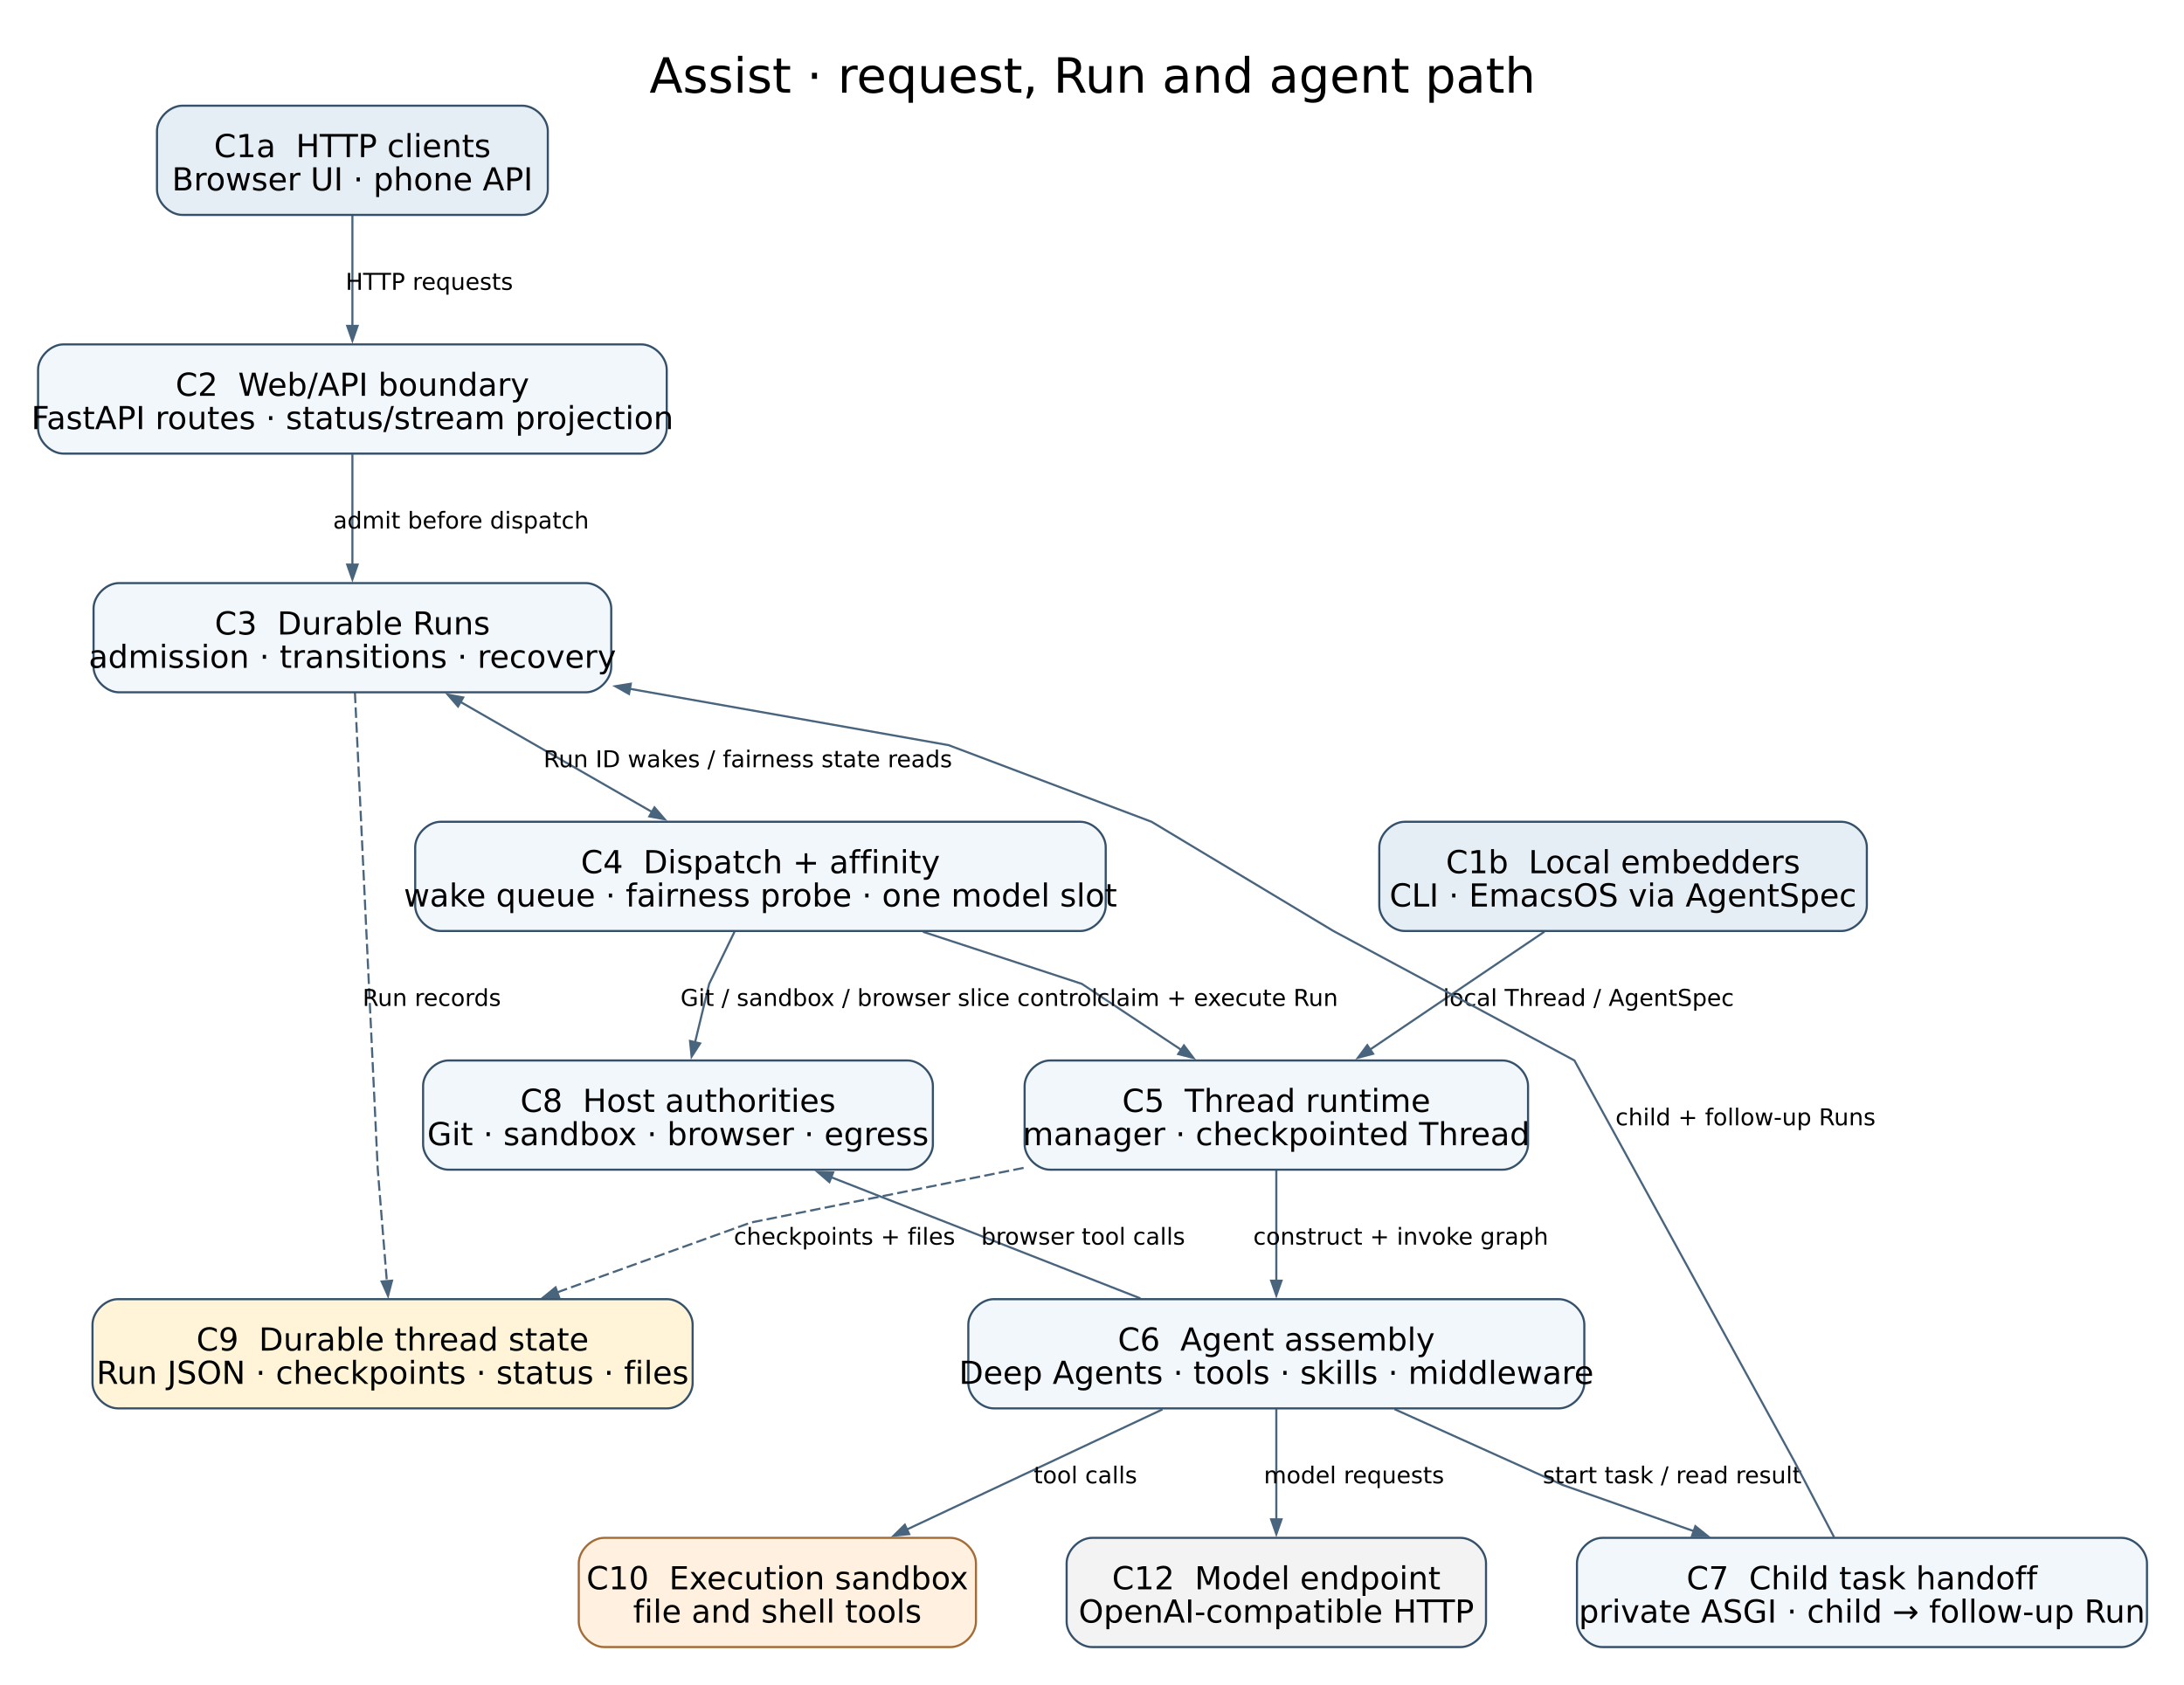
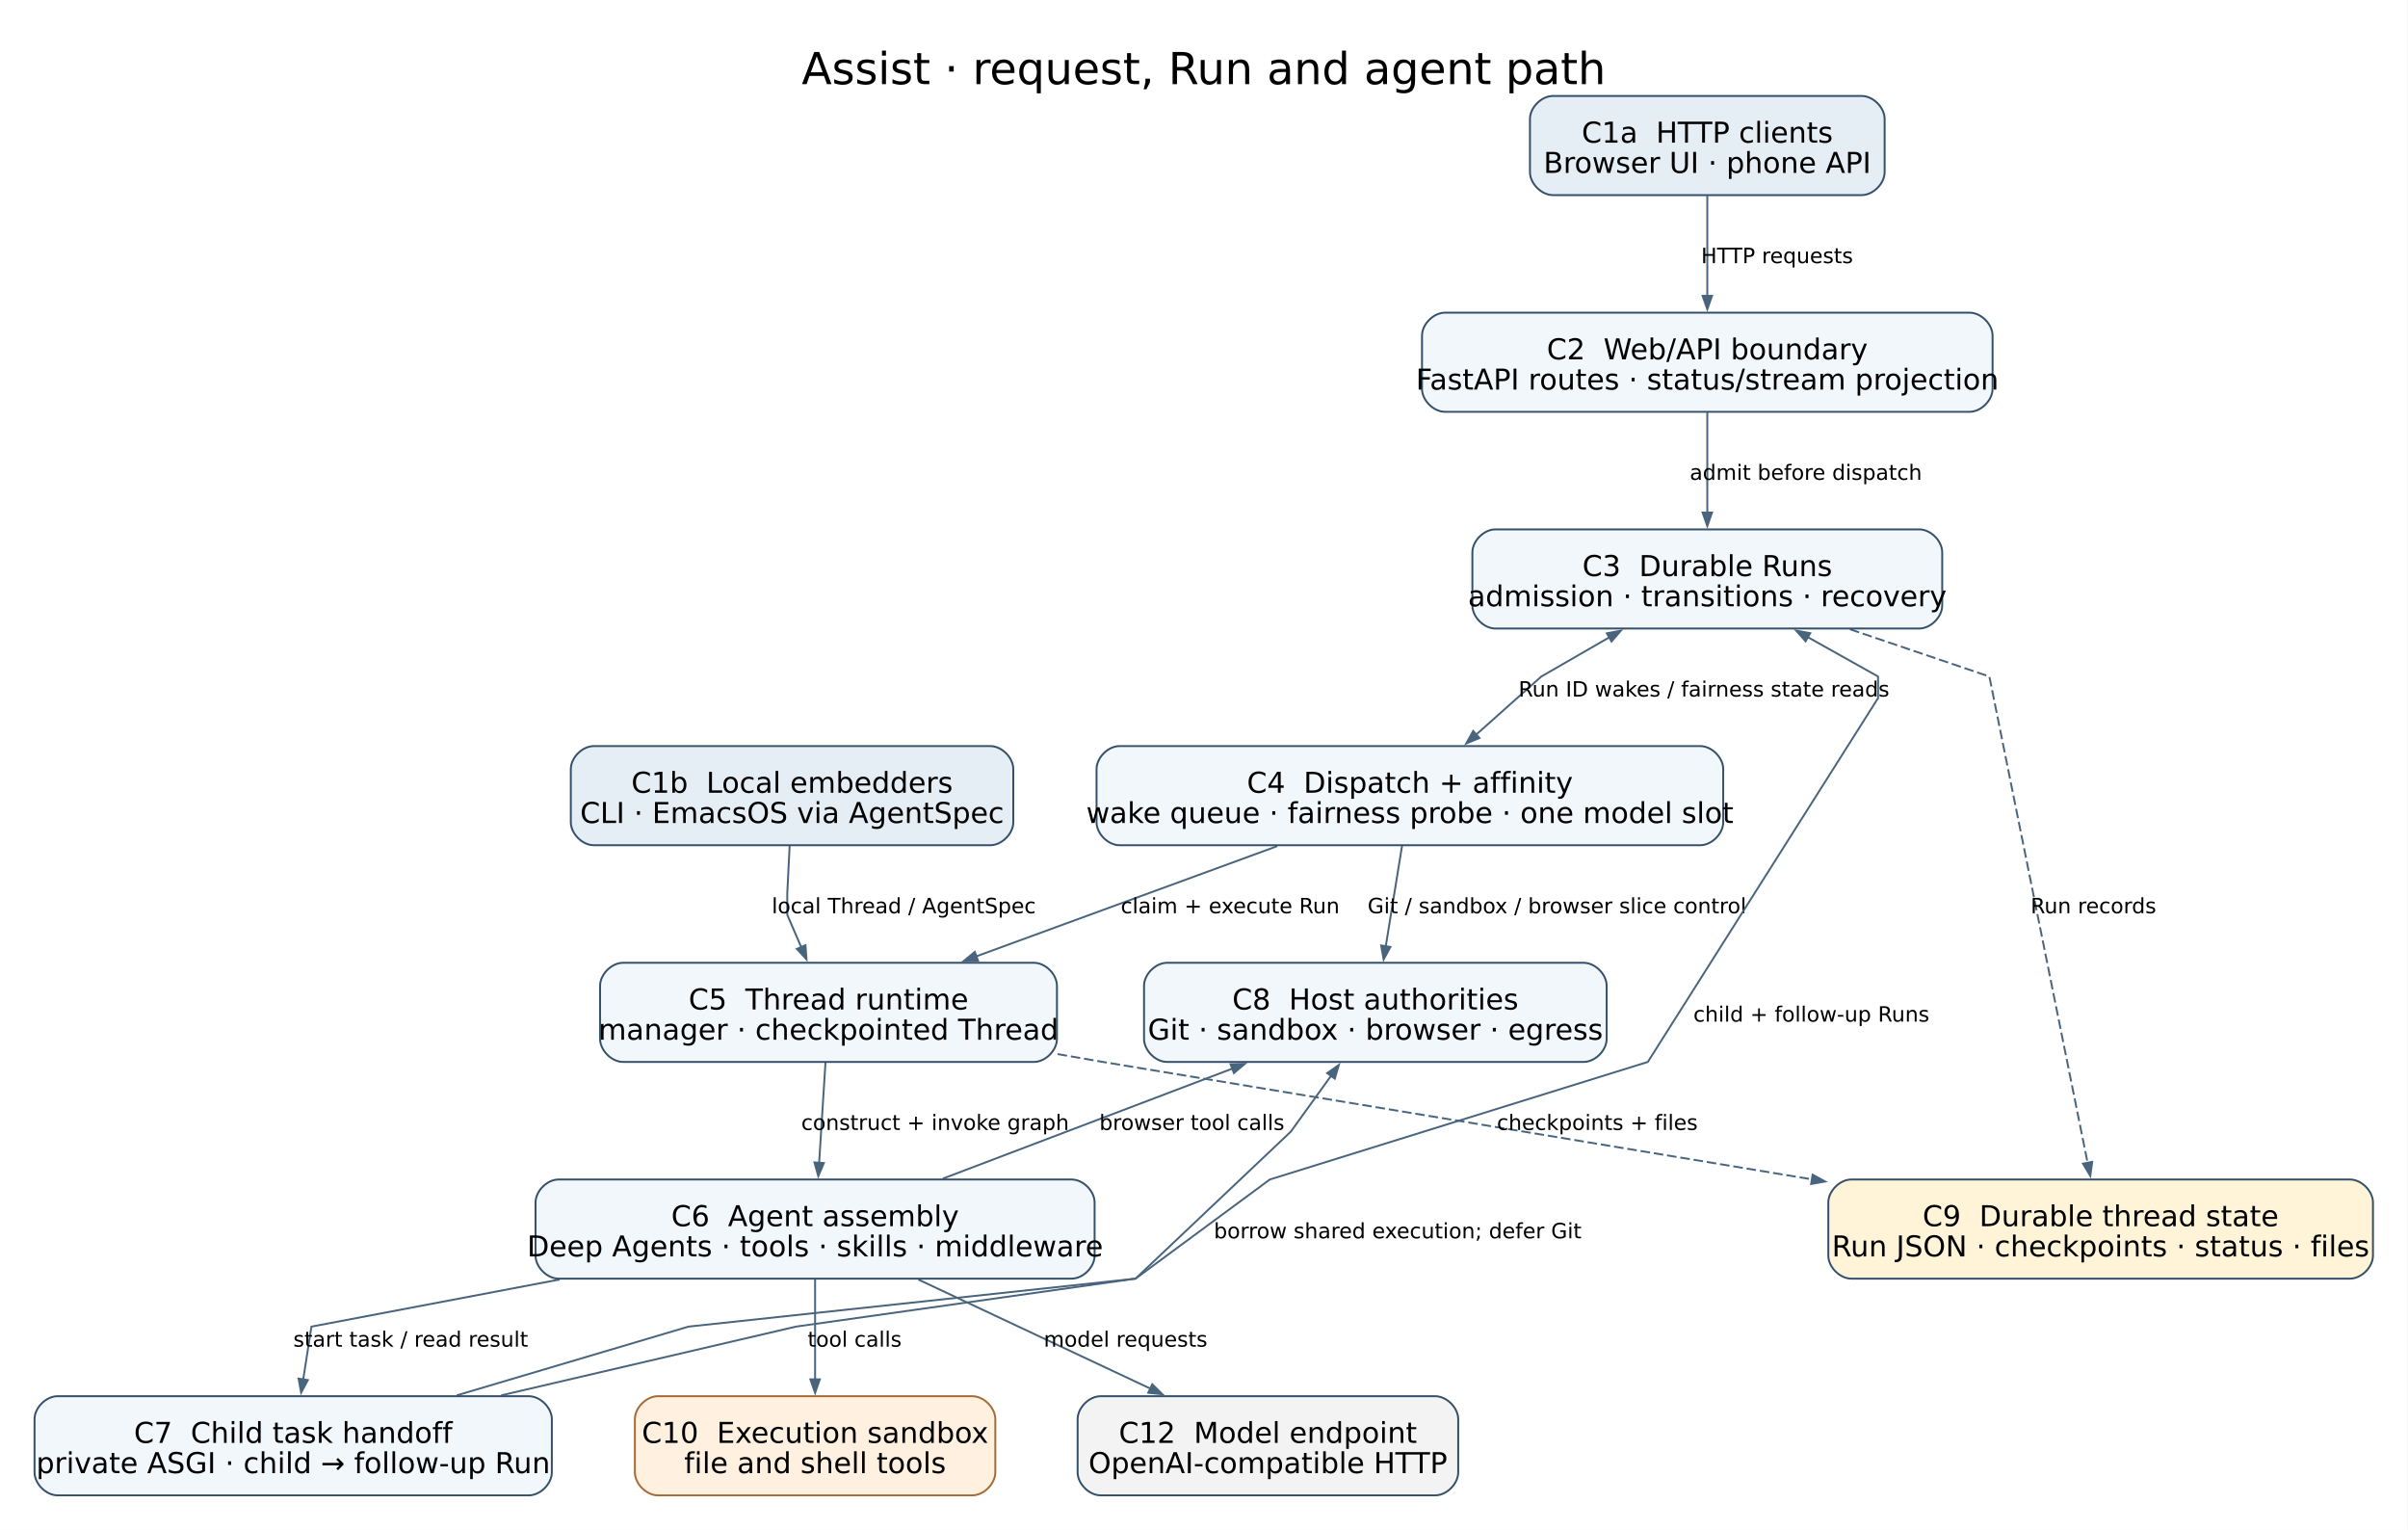
- <svg xmlns="http://www.w3.org/2000/svg" width="1033pt" height="797pt" viewBox="0.00 0.00 1033.00 797.00">
+ <svg xmlns="http://www.w3.org/2000/svg" width="1255pt" height="797pt" viewBox="0.00 0.00 1255.00 797.00">
  <g id="graph0" class="graph" transform="scale(1 1) rotate(0) translate(18 779.12)">
-     <polygon fill="white" stroke="none" points="-18,18 -18,-779.12 1015.49,-779.12 1015.49,18 -18,18" />
-     <text xml:space="preserve" text-anchor="middle" x="498.74" y="-735.27" font-family="DejaVu Sans" font-size="23.00">Assist · request, Run and agent path</text>
+     <polygon fill="white" stroke="none" points="-18,18 -18,-779.12 1236.74,-779.12 1236.74,18 -18,18" />
+     <text xml:space="preserve" text-anchor="middle" x="609.37" y="-735.27" font-family="DejaVu Sans" font-size="23.00">Assist · request, Run and agent path</text>
    <g id="edge1" class="edge">
-       <path fill="none" stroke="#49647d" d="M148.68,-677.12C148.68,-661.67 148.68,-641.68 148.68,-624.89" />
-       <polygon fill="#49647d" stroke="#49647d" points="151.13,-624.96 148.68,-617.96 146.23,-624.96 151.13,-624.96" />
-       <text xml:space="preserve" text-anchor="middle" x="185.06" y="-642.01" font-family="DejaVu Sans" font-size="11.00">HTTP requests</text>
+       <path fill="none" stroke="#49647d" d="M871.81,-677.12C871.81,-661.67 871.81,-641.68 871.81,-624.89" />
+       <polygon fill="#49647d" stroke="#49647d" points="874.26,-624.96 871.81,-617.96 869.36,-624.96 874.26,-624.96" />
+       <text xml:space="preserve" text-anchor="middle" x="908.18" y="-642.01" font-family="DejaVu Sans" font-size="11.00">HTTP requests</text>
    </g>
    <g id="edge5" class="edge">
-       <path fill="none" stroke="#49647d" d="M712.47,-338.39C687.91,-321.79 655.64,-299.96 629.79,-282.48" />
-       <polygon fill="#49647d" stroke="#49647d" points="631.46,-280.65 624.28,-278.76 628.71,-284.71 631.46,-280.65" />
-       <text xml:space="preserve" text-anchor="middle" x="733.35" y="-303.28" font-family="DejaVu Sans" font-size="11.00">local Thread / AgentSpec</text>
+       <path fill="none" stroke="#49647d" d="M393.54,-338.35C392.92,-325.99 392.31,-313.73 392.31,-313.73 392.31,-313.73 392.31,-302.48 392.31,-302.48 392.31,-302.48 395.6,-294.84 399.61,-285.55" />
+       <polygon fill="#49647d" stroke="#49647d" points="401.81,-286.64 402.33,-279.25 397.31,-284.7 401.81,-286.64" />
+       <text xml:space="preserve" text-anchor="middle" x="453.06" y="-303.28" font-family="DejaVu Sans" font-size="11.00">local Thread / AgentSpec</text>
    </g>
    <g id="edge2" class="edge">
-       <path fill="none" stroke="#49647d" d="M148.68,-564.21C148.68,-548.76 148.68,-528.77 148.68,-511.98" />
-       <polygon fill="#49647d" stroke="#49647d" points="151.13,-512.05 148.68,-505.05 146.23,-512.05 151.13,-512.05" />
-       <text xml:space="preserve" text-anchor="middle" x="200.06" y="-529.1" font-family="DejaVu Sans" font-size="11.00">admit before dispatch</text>
+       <path fill="none" stroke="#49647d" d="M871.81,-564.21C871.81,-548.76 871.81,-528.77 871.81,-511.98" />
+       <polygon fill="#49647d" stroke="#49647d" points="874.26,-512.05 871.81,-505.05 869.36,-512.05 874.26,-512.05" />
+       <text xml:space="preserve" text-anchor="middle" x="923.18" y="-529.1" font-family="DejaVu Sans" font-size="11.00">admit before dispatch</text>
    </g>
    <g id="edge3" class="edge">
-       <path fill="none" stroke="#49647d" d="M199.65,-447.18C227.66,-431.08 262.31,-411.17 290.37,-395.05" />
-       <polygon fill="#49647d" stroke="#49647d" points="198.64,-444.94 193.79,-450.55 201.08,-449.19 198.64,-444.94" />
-       <polygon fill="#49647d" stroke="#49647d" points="291.56,-397.19 296.41,-391.57 289.12,-392.94 291.56,-397.19" />
-       <text xml:space="preserve" text-anchor="middle" x="335.72" y="-416.19" font-family="DejaVu Sans" font-size="11.00">Run ID wakes / fairness state reads</text>
+       <path fill="none" stroke="#49647d" d="M821.04,-447.23C802.19,-436.37 785.31,-426.64 785.31,-426.64 785.31,-426.64 768.35,-411.52 751.31,-396.33" />
+       <polygon fill="#49647d" stroke="#49647d" points="819.45,-449.14 826.74,-450.51 821.89,-444.89 819.45,-449.14" />
+       <polygon fill="#49647d" stroke="#49647d" points="753.05,-394.59 746.19,-391.76 749.79,-398.25 753.05,-394.59" />
+       <text xml:space="preserve" text-anchor="middle" x="870.06" y="-416.19" font-family="DejaVu Sans" font-size="11.00">Run ID wakes / fairness state reads</text>
+     </g>
+     <g id="edge12" class="edge">
+       <path fill="none" stroke="#49647d" stroke-dasharray="5,2" d="M946.17,-451.26C982.63,-438.9 1018.81,-426.64 1018.81,-426.64 1018.81,-426.64 1054.73,-248.92 1070.03,-173.23" />
+       <polygon fill="#49647d" stroke="#49647d" points="1072.42,-173.78 1071.41,-166.43 1067.62,-172.81 1072.42,-173.78" />
+       <text xml:space="preserve" text-anchor="middle" x="1073.05" y="-303.28" font-family="DejaVu Sans" font-size="11.00">Run records</text>
+     </g>
+     <g id="edge4" class="edge">
+       <path fill="none" stroke="#49647d" d="M647.67,-338.25C600.93,-321.15 539.16,-298.54 490.84,-280.85" />
+       <polygon fill="#49647d" stroke="#49647d" points="491.74,-278.57 484.33,-278.46 490.06,-283.17 491.74,-278.57" />
+       <text xml:space="preserve" text-anchor="middle" x="623.14" y="-303.28" font-family="DejaVu Sans" font-size="11.00">claim + execute Run</text>
+     </g>
+     <g id="edge10" class="edge">
+       <path fill="none" stroke="#49647d" d="M712.72,-338.39C710.19,-322.79 706.91,-302.58 704.17,-285.7" />
+       <polygon fill="#49647d" stroke="#49647d" points="706.66,-285.73 703.12,-279.21 701.82,-286.51 706.66,-285.73" />
+       <text xml:space="preserve" text-anchor="middle" x="793.47" y="-303.28" font-family="DejaVu Sans" font-size="11.00">Git / sandbox / browser slice control</text>
+     </g>
+     <g id="edge6" class="edge">
+       <path fill="none" stroke="#49647d" d="M412.22,-225.48C411.24,-210.03 409.98,-190.04 408.92,-173.25" />
+       <polygon fill="#49647d" stroke="#49647d" points="411.37,-173.15 408.48,-166.32 406.48,-173.46 411.37,-173.15" />
+       <text xml:space="preserve" text-anchor="middle" x="469.39" y="-190.37" font-family="DejaVu Sans" font-size="11.00">construct + invoke graph</text>
+     </g>
+     <g id="edge13" class="edge">
+       <path fill="none" stroke="#49647d" stroke-dasharray="5,2" d="M533.19,-229.92C547.3,-227.47 556.81,-225.82 556.81,-225.82 556.81,-225.82 772.95,-190.04 926.53,-164.62" />
+       <polygon fill="#49647d" stroke="#49647d" points="926.71,-167.07 933.22,-163.51 925.91,-162.24 926.71,-167.07" />
+       <text xml:space="preserve" text-anchor="middle" x="814.48" y="-190.37" font-family="DejaVu Sans" font-size="11.00">checkpoints + files</text>
+     </g>
+     <g id="edge7" class="edge">
+       <path fill="none" stroke="#49647d" d="M273.63,-112.46C208.65,-100.13 144.31,-87.91 144.31,-87.91 144.31,-87.91 142.23,-74.59 140.03,-60.39" />
+       <polygon fill="#49647d" stroke="#49647d" points="142.45,-60.06 138.96,-53.52 137.61,-60.82 142.45,-60.06" />
+       <text xml:space="preserve" text-anchor="middle" x="196.06" y="-77.46" font-family="DejaVu Sans" font-size="11.00">start task / read result</text>
    </g>
    <g id="edge11" class="edge">
-       <path fill="none" stroke="#49647d" stroke-dasharray="5,2" d="M149.87,-451.52C152.91,-388.12 160.68,-225.82 160.68,-225.82 160.68,-225.82 163.01,-197.21 164.98,-172.97" />
-       <polygon fill="#49647d" stroke="#49647d" points="167.41,-173.32 165.53,-166.15 162.52,-172.92 167.41,-173.32" />
-       <text xml:space="preserve" text-anchor="middle" x="186.23" y="-303.28" font-family="DejaVu Sans" font-size="11.00">Run records</text>
+       <path fill="none" stroke="#49647d" d="M473.4,-165.03C518.34,-182.1 577.71,-204.66 624.24,-222.33" />
+       <polygon fill="#49647d" stroke="#49647d" points="623.35,-224.61 630.77,-224.81 625.09,-220.03 623.35,-224.61" />
+       <text xml:space="preserve" text-anchor="middle" x="603.19" y="-190.37" font-family="DejaVu Sans" font-size="11.00">browser tool calls</text>
    </g>
-     <g id="edge4" class="edge">
-       <path fill="none" stroke="#49647d" d="M418.57,-338.35C456.27,-325.99 493.68,-313.73 493.68,-313.73 493.68,-313.73 517.46,-297.94 540.84,-282.42" />
-       <polygon fill="#49647d" stroke="#49647d" points="541.99,-284.6 546.47,-278.68 539.28,-280.51 541.99,-284.6" />
-       <text xml:space="preserve" text-anchor="middle" x="557.85" y="-303.28" font-family="DejaVu Sans" font-size="11.00">claim + execute Run</text>
+     <g id="edge14" class="edge">
+       <path fill="none" stroke="#49647d" d="M406.81,-112.57C406.81,-97.12 406.81,-77.13 406.81,-60.34" />
+       <polygon fill="#49647d" stroke="#49647d" points="409.26,-60.41 406.81,-53.41 404.36,-60.41 409.26,-60.41" />
+       <text xml:space="preserve" text-anchor="middle" x="427.43" y="-77.46" font-family="DejaVu Sans" font-size="11.00">tool calls</text>
+     </g>
+     <g id="edge15" class="edge">
+       <path fill="none" stroke="#49647d" d="M460.65,-112.43C496.75,-95.47 544.34,-73.1 581.83,-55.48" />
+       <polygon fill="#49647d" stroke="#49647d" points="582.53,-57.87 587.82,-52.67 580.44,-53.43 582.53,-57.87" />
+       <text xml:space="preserve" text-anchor="middle" x="568.63" y="-77.46" font-family="DejaVu Sans" font-size="11.00">model requests</text>
+     </g>
+     <g id="edge8" class="edge">
+       <path fill="none" stroke="#49647d" d="M220.08,-52.11C276.75,-68.92 340.81,-87.91 340.81,-87.91 340.81,-87.91 573.81,-112.91 573.81,-112.91 573.81,-112.91 643.81,-164.57 643.81,-164.57 643.81,-164.57 840.81,-225.82 840.81,-225.82 840.81,-225.82 960.81,-415.39 960.81,-415.39 960.81,-415.39 960.81,-426.64 960.81,-426.64 960.81,-426.64 943.43,-436.37 924.04,-447.23" />
+       <polygon fill="#49647d" stroke="#49647d" points="923.06,-444.97 918.15,-450.52 925.45,-449.24 923.06,-444.97" />
+       <text xml:space="preserve" text-anchor="middle" x="926.05" y="-246.82" font-family="DejaVu Sans" font-size="11.00">child + follow-up Runs</text>
    </g>
    <g id="edge9" class="edge">
-       <path fill="none" stroke="#49647d" d="M329.41,-338.35C323.4,-325.99 317.43,-313.73 317.43,-313.73 317.43,-313.73 314.15,-300.16 310.69,-285.82" />
-       <polygon fill="#49647d" stroke="#49647d" points="313.14,-285.55 309.12,-279.32 308.38,-286.7 313.14,-285.55" />
-       <text xml:space="preserve" text-anchor="middle" x="402.56" y="-303.28" font-family="DejaVu Sans" font-size="11.00">Git / sandbox / browser slice control</text>
-     </g>
-     <g id="edge6" class="edge">
-       <path fill="none" stroke="#49647d" d="M585.68,-225.48C585.68,-210.03 585.68,-190.04 585.68,-173.25" />
-       <polygon fill="#49647d" stroke="#49647d" points="588.13,-173.32 585.68,-166.32 583.23,-173.32 588.13,-173.32" />
-       <text xml:space="preserve" text-anchor="middle" x="644.56" y="-190.37" font-family="DejaVu Sans" font-size="11.00">construct + invoke graph</text>
-     </g>
-     <g id="edge12" class="edge">
-       <path fill="none" stroke="#49647d" stroke-dasharray="5,2" d="M466.16,-226.68C402.5,-213.92 337.18,-200.82 337.18,-200.82 337.18,-200.82 290.11,-183.86 245.58,-167.81" />
-       <polygon fill="#49647d" stroke="#49647d" points="246.44,-165.52 239.02,-165.45 244.78,-170.13 246.44,-165.52" />
-       <text xml:space="preserve" text-anchor="middle" x="381.43" y="-190.37" font-family="DejaVu Sans" font-size="11.00">checkpoints + files</text>
-     </g>
-     <g id="edge7" class="edge">
-       <path fill="none" stroke="#49647d" d="M641.58,-112.54C678.9,-95.72 721.18,-76.66 721.18,-76.66 721.18,-76.66 751.03,-66.15 783.31,-54.78" />
-       <polygon fill="#49647d" stroke="#49647d" points="783.88,-57.18 789.67,-52.54 782.26,-52.55 783.88,-57.18" />
-       <text xml:space="preserve" text-anchor="middle" x="772.93" y="-77.46" font-family="DejaVu Sans" font-size="11.00">start task / read result</text>
-     </g>
-     <g id="edge10" class="edge">
-       <path fill="none" stroke="#49647d" d="M521.39,-164.94C477.8,-182.02 420.14,-204.62 374.96,-222.32" />
-       <polygon fill="#49647d" stroke="#49647d" points="374.28,-219.96 368.66,-224.79 376.07,-224.52 374.28,-219.96" />
-       <text xml:space="preserve" text-anchor="middle" x="494.29" y="-190.37" font-family="DejaVu Sans" font-size="11.00">browser tool calls</text>
-     </g>
-     <g id="edge13" class="edge">
-       <path fill="none" stroke="#49647d" d="M531.83,-112.43C495.74,-95.47 448.14,-73.1 410.65,-55.48" />
-       <polygon fill="#49647d" stroke="#49647d" points="412.04,-53.43 404.67,-52.67 409.96,-57.87 412.04,-53.43" />
-       <text xml:space="preserve" text-anchor="middle" x="495.38" y="-77.46" font-family="DejaVu Sans" font-size="11.00">tool calls</text>
-     </g>
-     <g id="edge14" class="edge">
-       <path fill="none" stroke="#49647d" d="M585.68,-112.57C585.68,-97.12 585.68,-77.13 585.68,-60.34" />
-       <polygon fill="#49647d" stroke="#49647d" points="588.13,-60.41 585.68,-53.41 583.23,-60.41 588.13,-60.41" />
-       <text xml:space="preserve" text-anchor="middle" x="622.43" y="-77.46" font-family="DejaVu Sans" font-size="11.00">model requests</text>
-     </g>
-     <g id="edge8" class="edge">
-       <path fill="none" stroke="#49647d" d="M849.48,-52.03C840.66,-68.85 830.68,-87.91 830.68,-87.91 830.68,-87.91 726.68,-277.48 726.68,-277.48 726.68,-277.48 612.68,-338.73 612.68,-338.73 612.68,-338.73 526.68,-390.39 526.68,-390.39 526.68,-390.39 430.68,-426.64 430.68,-426.64 430.68,-426.64 353.29,-440.32 279.59,-453.34" />
-       <polygon fill="#49647d" stroke="#49647d" points="279.51,-450.86 273.04,-454.5 280.36,-455.69 279.51,-450.86" />
-       <text xml:space="preserve" text-anchor="middle" x="807.61" y="-246.82" font-family="DejaVu Sans" font-size="11.00">child + follow-up Runs</text>
+       <path fill="none" stroke="#49647d" d="M243.26,-52.11C315.34,-68.92 396.81,-87.91 396.81,-87.91 396.81,-87.91 573.81,-112.91 573.81,-112.91 573.81,-112.91 654.81,-189.57 654.81,-189.57 654.81,-189.57 665.13,-203.9 675.78,-218.68" />
+       <polygon fill="#49647d" stroke="#49647d" points="673.69,-219.98 679.77,-224.23 677.67,-217.11 673.69,-219.98" />
+       <text xml:space="preserve" text-anchor="middle" x="710.46" y="-133.92" font-family="DejaVu Sans" font-size="11.00">borrow shared execution; defer Git</text>
    </g>
    <g id="node1" class="node">
-       <path fill="#e5edf5" stroke="#34506a" d="M229.11,-729.12C229.11,-729.12 68.25,-729.12 68.25,-729.12 62.25,-729.12 56.25,-723.12 56.25,-717.12 56.25,-717.12 56.25,-689.46 56.25,-689.46 56.25,-683.46 62.25,-677.46 68.25,-677.46 68.25,-677.46 229.11,-677.46 229.11,-677.46 235.11,-677.46 241.11,-683.46 241.11,-689.46 241.11,-689.46 241.11,-717.12 241.11,-717.12 241.11,-723.12 235.11,-729.12 229.11,-729.12" />
-       <text xml:space="preserve" text-anchor="middle" x="148.68" y="-704.79" font-family="DejaVu Sans" font-size="15.00">C1a  HTTP clients</text>
-       <text xml:space="preserve" text-anchor="middle" x="148.68" y="-689.04" font-family="DejaVu Sans" font-size="15.00">Browser UI · phone API</text>
+       <path fill="#e5edf5" stroke="#34506a" d="M952.24,-729.12C952.24,-729.12 791.38,-729.12 791.38,-729.12 785.38,-729.12 779.38,-723.12 779.38,-717.12 779.38,-717.12 779.38,-689.46 779.38,-689.46 779.38,-683.46 785.38,-677.46 791.38,-677.46 791.38,-677.46 952.24,-677.46 952.24,-677.46 958.24,-677.46 964.24,-683.46 964.24,-689.46 964.24,-689.46 964.24,-717.12 964.24,-717.12 964.24,-723.12 958.24,-729.12 952.24,-729.12" />
+       <text xml:space="preserve" text-anchor="middle" x="871.81" y="-704.79" font-family="DejaVu Sans" font-size="15.00">C1a  HTTP clients</text>
+       <text xml:space="preserve" text-anchor="middle" x="871.81" y="-689.04" font-family="DejaVu Sans" font-size="15.00">Browser UI · phone API</text>
    </g>
    <g id="node2" class="node">
-       <path fill="#e5edf5" stroke="#34506a" d="M852.99,-390.39C852.99,-390.39 646.38,-390.39 646.38,-390.39 640.38,-390.39 634.38,-384.39 634.38,-378.39 634.38,-378.39 634.38,-350.73 634.38,-350.73 634.38,-344.73 640.38,-338.73 646.38,-338.73 646.38,-338.73 852.99,-338.73 852.99,-338.73 858.99,-338.73 864.99,-344.73 864.99,-350.73 864.99,-350.73 864.99,-378.39 864.99,-378.39 864.99,-384.39 858.99,-390.39 852.99,-390.39" />
-       <text xml:space="preserve" text-anchor="middle" x="749.68" y="-366.06" font-family="DejaVu Sans" font-size="15.00">C1b  Local embedders</text>
-       <text xml:space="preserve" text-anchor="middle" x="749.68" y="-350.31" font-family="DejaVu Sans" font-size="15.00">CLI · EmacsOS via AgentSpec</text>
+       <path fill="#e5edf5" stroke="#34506a" d="M498.11,-390.39C498.11,-390.39 291.5,-390.39 291.5,-390.39 285.5,-390.39 279.5,-384.39 279.5,-378.39 279.5,-378.39 279.5,-350.73 279.5,-350.73 279.5,-344.73 285.5,-338.73 291.5,-338.73 291.5,-338.73 498.11,-338.73 498.11,-338.73 504.11,-338.73 510.11,-344.73 510.11,-350.73 510.11,-350.73 510.11,-378.39 510.11,-378.39 510.11,-384.39 504.11,-390.39 498.11,-390.39" />
+       <text xml:space="preserve" text-anchor="middle" x="394.81" y="-366.06" font-family="DejaVu Sans" font-size="15.00">C1b  Local embedders</text>
+       <text xml:space="preserve" text-anchor="middle" x="394.81" y="-350.31" font-family="DejaVu Sans" font-size="15.00">CLI · EmacsOS via AgentSpec</text>
    </g>
    <g id="node3" class="node">
-       <path fill="#f2f7fc" stroke="#34506a" d="M285.36,-616.21C285.36,-616.21 12,-616.21 12,-616.21 6,-616.21 0,-610.21 0,-604.21 0,-604.21 0,-576.55 0,-576.55 0,-570.55 6,-564.55 12,-564.55 12,-564.55 285.36,-564.55 285.36,-564.55 291.36,-564.55 297.36,-570.55 297.36,-576.55 297.36,-576.55 297.36,-604.21 297.36,-604.21 297.36,-610.21 291.36,-616.21 285.36,-616.21" />
-       <text xml:space="preserve" text-anchor="middle" x="148.68" y="-591.88" font-family="DejaVu Sans" font-size="15.00">C2  Web/API boundary</text>
-       <text xml:space="preserve" text-anchor="middle" x="148.68" y="-576.13" font-family="DejaVu Sans" font-size="15.00">FastAPI routes · status/stream projection</text>
+       <path fill="#f2f7fc" stroke="#34506a" d="M1008.49,-616.21C1008.49,-616.21 735.12,-616.21 735.12,-616.21 729.12,-616.21 723.12,-610.21 723.12,-604.21 723.12,-604.21 723.12,-576.55 723.12,-576.55 723.12,-570.55 729.12,-564.55 735.12,-564.55 735.12,-564.55 1008.49,-564.55 1008.49,-564.55 1014.49,-564.55 1020.49,-570.55 1020.49,-576.55 1020.49,-576.55 1020.49,-604.21 1020.49,-604.21 1020.49,-610.21 1014.49,-616.21 1008.49,-616.21" />
+       <text xml:space="preserve" text-anchor="middle" x="871.81" y="-591.88" font-family="DejaVu Sans" font-size="15.00">C2  Web/API boundary</text>
+       <text xml:space="preserve" text-anchor="middle" x="871.81" y="-576.13" font-family="DejaVu Sans" font-size="15.00">FastAPI routes · status/stream projection</text>
    </g>
    <g id="node4" class="node">
-       <path fill="#f2f7fc" stroke="#34506a" d="M259.11,-503.3C259.11,-503.3 38.25,-503.3 38.25,-503.3 32.25,-503.3 26.25,-497.3 26.25,-491.3 26.25,-491.3 26.25,-463.64 26.25,-463.64 26.25,-457.64 32.25,-451.64 38.25,-451.64 38.25,-451.64 259.11,-451.64 259.11,-451.64 265.11,-451.64 271.11,-457.64 271.11,-463.64 271.11,-463.64 271.11,-491.3 271.11,-491.3 271.11,-497.3 265.11,-503.3 259.11,-503.3" />
-       <text xml:space="preserve" text-anchor="middle" x="148.68" y="-478.97" font-family="DejaVu Sans" font-size="15.00">C3  Durable Runs</text>
-       <text xml:space="preserve" text-anchor="middle" x="148.68" y="-463.22" font-family="DejaVu Sans" font-size="15.00">admission · transitions · recovery</text>
+       <path fill="#f2f7fc" stroke="#34506a" d="M982.24,-503.3C982.24,-503.3 761.38,-503.3 761.38,-503.3 755.38,-503.3 749.38,-497.3 749.38,-491.3 749.38,-491.3 749.38,-463.64 749.38,-463.64 749.38,-457.64 755.38,-451.64 761.38,-451.64 761.38,-451.64 982.24,-451.64 982.24,-451.64 988.24,-451.64 994.24,-457.64 994.24,-463.64 994.24,-463.64 994.24,-491.3 994.24,-491.3 994.24,-497.3 988.24,-503.3 982.24,-503.3" />
+       <text xml:space="preserve" text-anchor="middle" x="871.81" y="-478.97" font-family="DejaVu Sans" font-size="15.00">C3  Durable Runs</text>
+       <text xml:space="preserve" text-anchor="middle" x="871.81" y="-463.22" font-family="DejaVu Sans" font-size="15.00">admission · transitions · recovery</text>
    </g>
    <g id="node5" class="node">
-       <path fill="#f2f7fc" stroke="#34506a" d="M492.99,-390.39C492.99,-390.39 190.38,-390.39 190.38,-390.39 184.38,-390.39 178.38,-384.39 178.38,-378.39 178.38,-378.39 178.38,-350.73 178.38,-350.73 178.38,-344.73 184.38,-338.73 190.38,-338.73 190.38,-338.73 492.99,-338.73 492.99,-338.73 498.99,-338.73 504.99,-344.73 504.99,-350.73 504.99,-350.73 504.99,-378.39 504.99,-378.39 504.99,-384.39 498.99,-390.39 492.99,-390.39" />
-       <text xml:space="preserve" text-anchor="middle" x="341.68" y="-366.06" font-family="DejaVu Sans" font-size="15.00">C4  Dispatch + affinity</text>
-       <text xml:space="preserve" text-anchor="middle" x="341.68" y="-350.31" font-family="DejaVu Sans" font-size="15.00">wake queue · fairness probe · one model slot</text>
+       <path fill="#f2f7fc" stroke="#34506a" d="M868.11,-390.39C868.11,-390.39 565.5,-390.39 565.5,-390.39 559.5,-390.39 553.5,-384.39 553.5,-378.39 553.5,-378.39 553.5,-350.73 553.5,-350.73 553.5,-344.73 559.5,-338.73 565.5,-338.73 565.5,-338.73 868.11,-338.73 868.11,-338.73 874.11,-338.73 880.11,-344.73 880.11,-350.73 880.11,-350.73 880.11,-378.39 880.11,-378.39 880.11,-384.39 874.11,-390.39 868.11,-390.39" />
+       <text xml:space="preserve" text-anchor="middle" x="716.81" y="-366.06" font-family="DejaVu Sans" font-size="15.00">C4  Dispatch + affinity</text>
+       <text xml:space="preserve" text-anchor="middle" x="716.81" y="-350.31" font-family="DejaVu Sans" font-size="15.00">wake queue · fairness probe · one model slot</text>
    </g>
    <g id="node6" class="node">
-       <path fill="#f2f7fc" stroke="#34506a" d="M692.74,-277.48C692.74,-277.48 478.63,-277.48 478.63,-277.48 472.63,-277.48 466.63,-271.48 466.63,-265.48 466.63,-265.48 466.63,-237.82 466.63,-237.82 466.63,-231.82 472.63,-225.82 478.63,-225.82 478.63,-225.82 692.74,-225.82 692.74,-225.82 698.74,-225.82 704.74,-231.82 704.74,-237.82 704.74,-237.82 704.74,-265.48 704.74,-265.48 704.74,-271.48 698.74,-277.48 692.74,-277.48" />
-       <text xml:space="preserve" text-anchor="middle" x="585.68" y="-253.15" font-family="DejaVu Sans" font-size="15.00">C5  Thread runtime</text>
-       <text xml:space="preserve" text-anchor="middle" x="585.68" y="-237.4" font-family="DejaVu Sans" font-size="15.00">manager · checkpointed Thread</text>
+       <path fill="#f2f7fc" stroke="#34506a" d="M520.86,-277.48C520.86,-277.48 306.75,-277.48 306.75,-277.48 300.75,-277.48 294.75,-271.48 294.75,-265.48 294.75,-265.48 294.75,-237.82 294.75,-237.82 294.75,-231.82 300.75,-225.82 306.75,-225.82 306.75,-225.82 520.86,-225.82 520.86,-225.82 526.86,-225.82 532.86,-231.82 532.86,-237.82 532.86,-237.82 532.86,-265.48 532.86,-265.48 532.86,-271.48 526.86,-277.48 520.86,-277.48" />
+       <text xml:space="preserve" text-anchor="middle" x="413.81" y="-253.15" font-family="DejaVu Sans" font-size="15.00">C5  Thread runtime</text>
+       <text xml:space="preserve" text-anchor="middle" x="413.81" y="-237.4" font-family="DejaVu Sans" font-size="15.00">manager · checkpointed Thread</text>
    </g>
    <g id="node7" class="node">
-       <path fill="#f2f7fc" stroke="#34506a" d="M719.36,-164.57C719.36,-164.57 452,-164.57 452,-164.57 446,-164.57 440,-158.57 440,-152.57 440,-152.57 440,-124.91 440,-124.91 440,-118.91 446,-112.91 452,-112.91 452,-112.91 719.36,-112.91 719.36,-112.91 725.36,-112.91 731.36,-118.91 731.36,-124.91 731.36,-124.91 731.36,-152.57 731.36,-152.57 731.36,-158.57 725.36,-164.57 719.36,-164.57" />
-       <text xml:space="preserve" text-anchor="middle" x="585.68" y="-140.24" font-family="DejaVu Sans" font-size="15.00">C6  Agent assembly</text>
-       <text xml:space="preserve" text-anchor="middle" x="585.68" y="-124.49" font-family="DejaVu Sans" font-size="15.00">Deep Agents · tools · skills · middleware</text>
+       <path fill="#f2f7fc" stroke="#34506a" d="M540.49,-164.57C540.49,-164.57 273.12,-164.57 273.12,-164.57 267.12,-164.57 261.12,-158.57 261.12,-152.57 261.12,-152.57 261.12,-124.91 261.12,-124.91 261.12,-118.91 267.12,-112.91 273.12,-112.91 273.12,-112.91 540.49,-112.91 540.49,-112.91 546.49,-112.91 552.49,-118.91 552.49,-124.91 552.49,-124.91 552.49,-152.57 552.49,-152.57 552.49,-158.57 546.49,-164.57 540.49,-164.57" />
+       <text xml:space="preserve" text-anchor="middle" x="406.81" y="-140.24" font-family="DejaVu Sans" font-size="15.00">C6  Agent assembly</text>
+       <text xml:space="preserve" text-anchor="middle" x="406.81" y="-124.49" font-family="DejaVu Sans" font-size="15.00">Deep Agents · tools · skills · middleware</text>
    </g>
    <g id="node8" class="node">
-       <path fill="#f2f7fc" stroke="#34506a" d="M985.49,-51.66C985.49,-51.66 739.88,-51.66 739.88,-51.66 733.88,-51.66 727.88,-45.66 727.88,-39.66 727.88,-39.66 727.88,-12 727.88,-12 727.88,-6 733.88,0 739.88,0 739.88,0 985.49,0 985.49,0 991.49,0 997.49,-6 997.49,-12 997.49,-12 997.49,-39.66 997.49,-39.66 997.49,-45.66 991.49,-51.66 985.49,-51.66" />
-       <text xml:space="preserve" text-anchor="middle" x="862.68" y="-27.33" font-family="DejaVu Sans" font-size="15.00">C7  Child task handoff</text>
-       <text xml:space="preserve" text-anchor="middle" x="862.68" y="-11.58" font-family="DejaVu Sans" font-size="15.00">private ASGI · child → follow-up Run</text>
+       <path fill="#f2f7fc" stroke="#34506a" d="M257.61,-51.66C257.61,-51.66 12,-51.66 12,-51.66 6,-51.66 0,-45.66 0,-39.66 0,-39.66 0,-12 0,-12 0,-6 6,0 12,0 12,0 257.61,0 257.61,0 263.61,0 269.61,-6 269.61,-12 269.61,-12 269.61,-39.66 269.61,-39.66 269.61,-45.66 263.61,-51.66 257.61,-51.66" />
+       <text xml:space="preserve" text-anchor="middle" x="134.81" y="-27.33" font-family="DejaVu Sans" font-size="15.00">C7  Child task handoff</text>
+       <text xml:space="preserve" text-anchor="middle" x="134.81" y="-11.58" font-family="DejaVu Sans" font-size="15.00">private ASGI · child → follow-up Run</text>
    </g>
    <g id="node9" class="node">
-       <path fill="#f2f7fc" stroke="#34506a" d="M411.24,-277.48C411.24,-277.48 194.12,-277.48 194.12,-277.48 188.12,-277.48 182.12,-271.48 182.12,-265.48 182.12,-265.48 182.12,-237.82 182.12,-237.82 182.12,-231.82 188.12,-225.82 194.12,-225.82 194.12,-225.82 411.24,-225.82 411.24,-225.82 417.24,-225.82 423.24,-231.82 423.24,-237.82 423.24,-237.82 423.24,-265.48 423.24,-265.48 423.24,-271.48 417.24,-277.48 411.24,-277.48" />
-       <text xml:space="preserve" text-anchor="middle" x="302.68" y="-253.15" font-family="DejaVu Sans" font-size="15.00">C8  Host authorities</text>
-       <text xml:space="preserve" text-anchor="middle" x="302.68" y="-237.4" font-family="DejaVu Sans" font-size="15.00">Git · sandbox · browser · egress</text>
+       <path fill="#f2f7fc" stroke="#34506a" d="M807.36,-277.48C807.36,-277.48 590.25,-277.48 590.25,-277.48 584.25,-277.48 578.25,-271.48 578.25,-265.48 578.25,-265.48 578.25,-237.82 578.25,-237.82 578.25,-231.82 584.25,-225.82 590.25,-225.82 590.25,-225.82 807.36,-225.82 807.36,-225.82 813.36,-225.82 819.36,-231.82 819.36,-237.82 819.36,-237.82 819.36,-265.48 819.36,-265.48 819.36,-271.48 813.36,-277.48 807.36,-277.48" />
+       <text xml:space="preserve" text-anchor="middle" x="698.81" y="-253.15" font-family="DejaVu Sans" font-size="15.00">C8  Host authorities</text>
+       <text xml:space="preserve" text-anchor="middle" x="698.81" y="-237.4" font-family="DejaVu Sans" font-size="15.00">Git · sandbox · browser · egress</text>
    </g>
    <g id="node10" class="node">
-       <path fill="#fff4d7" stroke="#34506a" d="M297.61,-164.57C297.61,-164.57 37.75,-164.57 37.75,-164.57 31.75,-164.57 25.75,-158.57 25.75,-152.57 25.75,-152.57 25.75,-124.91 25.75,-124.91 25.75,-118.91 31.75,-112.91 37.75,-112.91 37.75,-112.91 297.61,-112.91 297.61,-112.91 303.61,-112.91 309.61,-118.91 309.61,-124.91 309.61,-124.91 309.61,-152.57 309.61,-152.57 309.61,-158.57 303.61,-164.57 297.61,-164.57" />
-       <text xml:space="preserve" text-anchor="middle" x="167.68" y="-140.24" font-family="DejaVu Sans" font-size="15.00">C9  Durable thread state</text>
-       <text xml:space="preserve" text-anchor="middle" x="167.68" y="-124.49" font-family="DejaVu Sans" font-size="15.00">Run JSON · checkpoints · status · files</text>
+       <path fill="#fff4d7" stroke="#34506a" d="M1206.74,-164.57C1206.74,-164.57 946.88,-164.57 946.88,-164.57 940.88,-164.57 934.88,-158.57 934.88,-152.57 934.88,-152.57 934.88,-124.91 934.88,-124.91 934.88,-118.91 940.88,-112.91 946.88,-112.91 946.88,-112.91 1206.74,-112.91 1206.74,-112.91 1212.74,-112.91 1218.74,-118.91 1218.74,-124.91 1218.74,-124.91 1218.74,-152.57 1218.74,-152.57 1218.74,-158.57 1212.74,-164.57 1206.74,-164.57" />
+       <text xml:space="preserve" text-anchor="middle" x="1076.81" y="-140.24" font-family="DejaVu Sans" font-size="15.00">C9  Durable thread state</text>
+       <text xml:space="preserve" text-anchor="middle" x="1076.81" y="-124.49" font-family="DejaVu Sans" font-size="15.00">Run JSON · checkpoints · status · files</text>
    </g>
    <g id="node11" class="node">
-       <path fill="#fff0df" stroke="#a46b36" d="M431.61,-51.66C431.61,-51.66 267.75,-51.66 267.75,-51.66 261.75,-51.66 255.75,-45.66 255.75,-39.66 255.75,-39.66 255.75,-12 255.75,-12 255.75,-6 261.75,0 267.75,0 267.75,0 431.61,0 431.61,0 437.61,0 443.61,-6 443.61,-12 443.61,-12 443.61,-39.66 443.61,-39.66 443.61,-45.66 437.61,-51.66 431.61,-51.66" />
-       <text xml:space="preserve" text-anchor="middle" x="349.68" y="-27.33" font-family="DejaVu Sans" font-size="15.00">C10  Execution sandbox</text>
-       <text xml:space="preserve" text-anchor="middle" x="349.68" y="-11.58" font-family="DejaVu Sans" font-size="15.00">file and shell tools</text>
+       <path fill="#fff0df" stroke="#a46b36" d="M488.74,-51.66C488.74,-51.66 324.88,-51.66 324.88,-51.66 318.88,-51.66 312.88,-45.66 312.88,-39.66 312.88,-39.66 312.88,-12 312.88,-12 312.88,-6 318.88,0 324.88,0 324.88,0 488.74,0 488.74,0 494.74,0 500.74,-6 500.74,-12 500.74,-12 500.74,-39.66 500.74,-39.66 500.74,-45.66 494.74,-51.66 488.74,-51.66" />
+       <text xml:space="preserve" text-anchor="middle" x="406.81" y="-27.33" font-family="DejaVu Sans" font-size="15.00">C10  Execution sandbox</text>
+       <text xml:space="preserve" text-anchor="middle" x="406.81" y="-11.58" font-family="DejaVu Sans" font-size="15.00">file and shell tools</text>
    </g>
    <g id="node12" class="node">
-       <path fill="#f3f3f3" stroke="#34506a" d="M672.86,-51.66C672.86,-51.66 498.5,-51.66 498.5,-51.66 492.5,-51.66 486.5,-45.66 486.5,-39.66 486.5,-39.66 486.5,-12 486.5,-12 486.5,-6 492.5,0 498.5,0 498.5,0 672.86,0 672.86,0 678.86,0 684.86,-6 684.86,-12 684.86,-12 684.86,-39.66 684.86,-39.66 684.86,-45.66 678.86,-51.66 672.86,-51.66" />
-       <text xml:space="preserve" text-anchor="middle" x="585.68" y="-27.33" font-family="DejaVu Sans" font-size="15.00">C12  Model endpoint</text>
-       <text xml:space="preserve" text-anchor="middle" x="585.68" y="-11.58" font-family="DejaVu Sans" font-size="15.00">OpenAI-compatible HTTP</text>
+       <path fill="#f3f3f3" stroke="#34506a" d="M729.99,-51.66C729.99,-51.66 555.63,-51.66 555.63,-51.66 549.63,-51.66 543.63,-45.66 543.63,-39.66 543.63,-39.66 543.63,-12 543.63,-12 543.63,-6 549.63,0 555.63,0 555.63,0 729.99,0 729.99,0 735.99,0 741.99,-6 741.99,-12 741.99,-12 741.99,-39.66 741.99,-39.66 741.99,-45.66 735.99,-51.66 729.99,-51.66" />
+       <text xml:space="preserve" text-anchor="middle" x="642.81" y="-27.33" font-family="DejaVu Sans" font-size="15.00">C12  Model endpoint</text>
+       <text xml:space="preserve" text-anchor="middle" x="642.81" y="-11.58" font-family="DejaVu Sans" font-size="15.00">OpenAI-compatible HTTP</text>
    </g>
  </g>
</svg>
